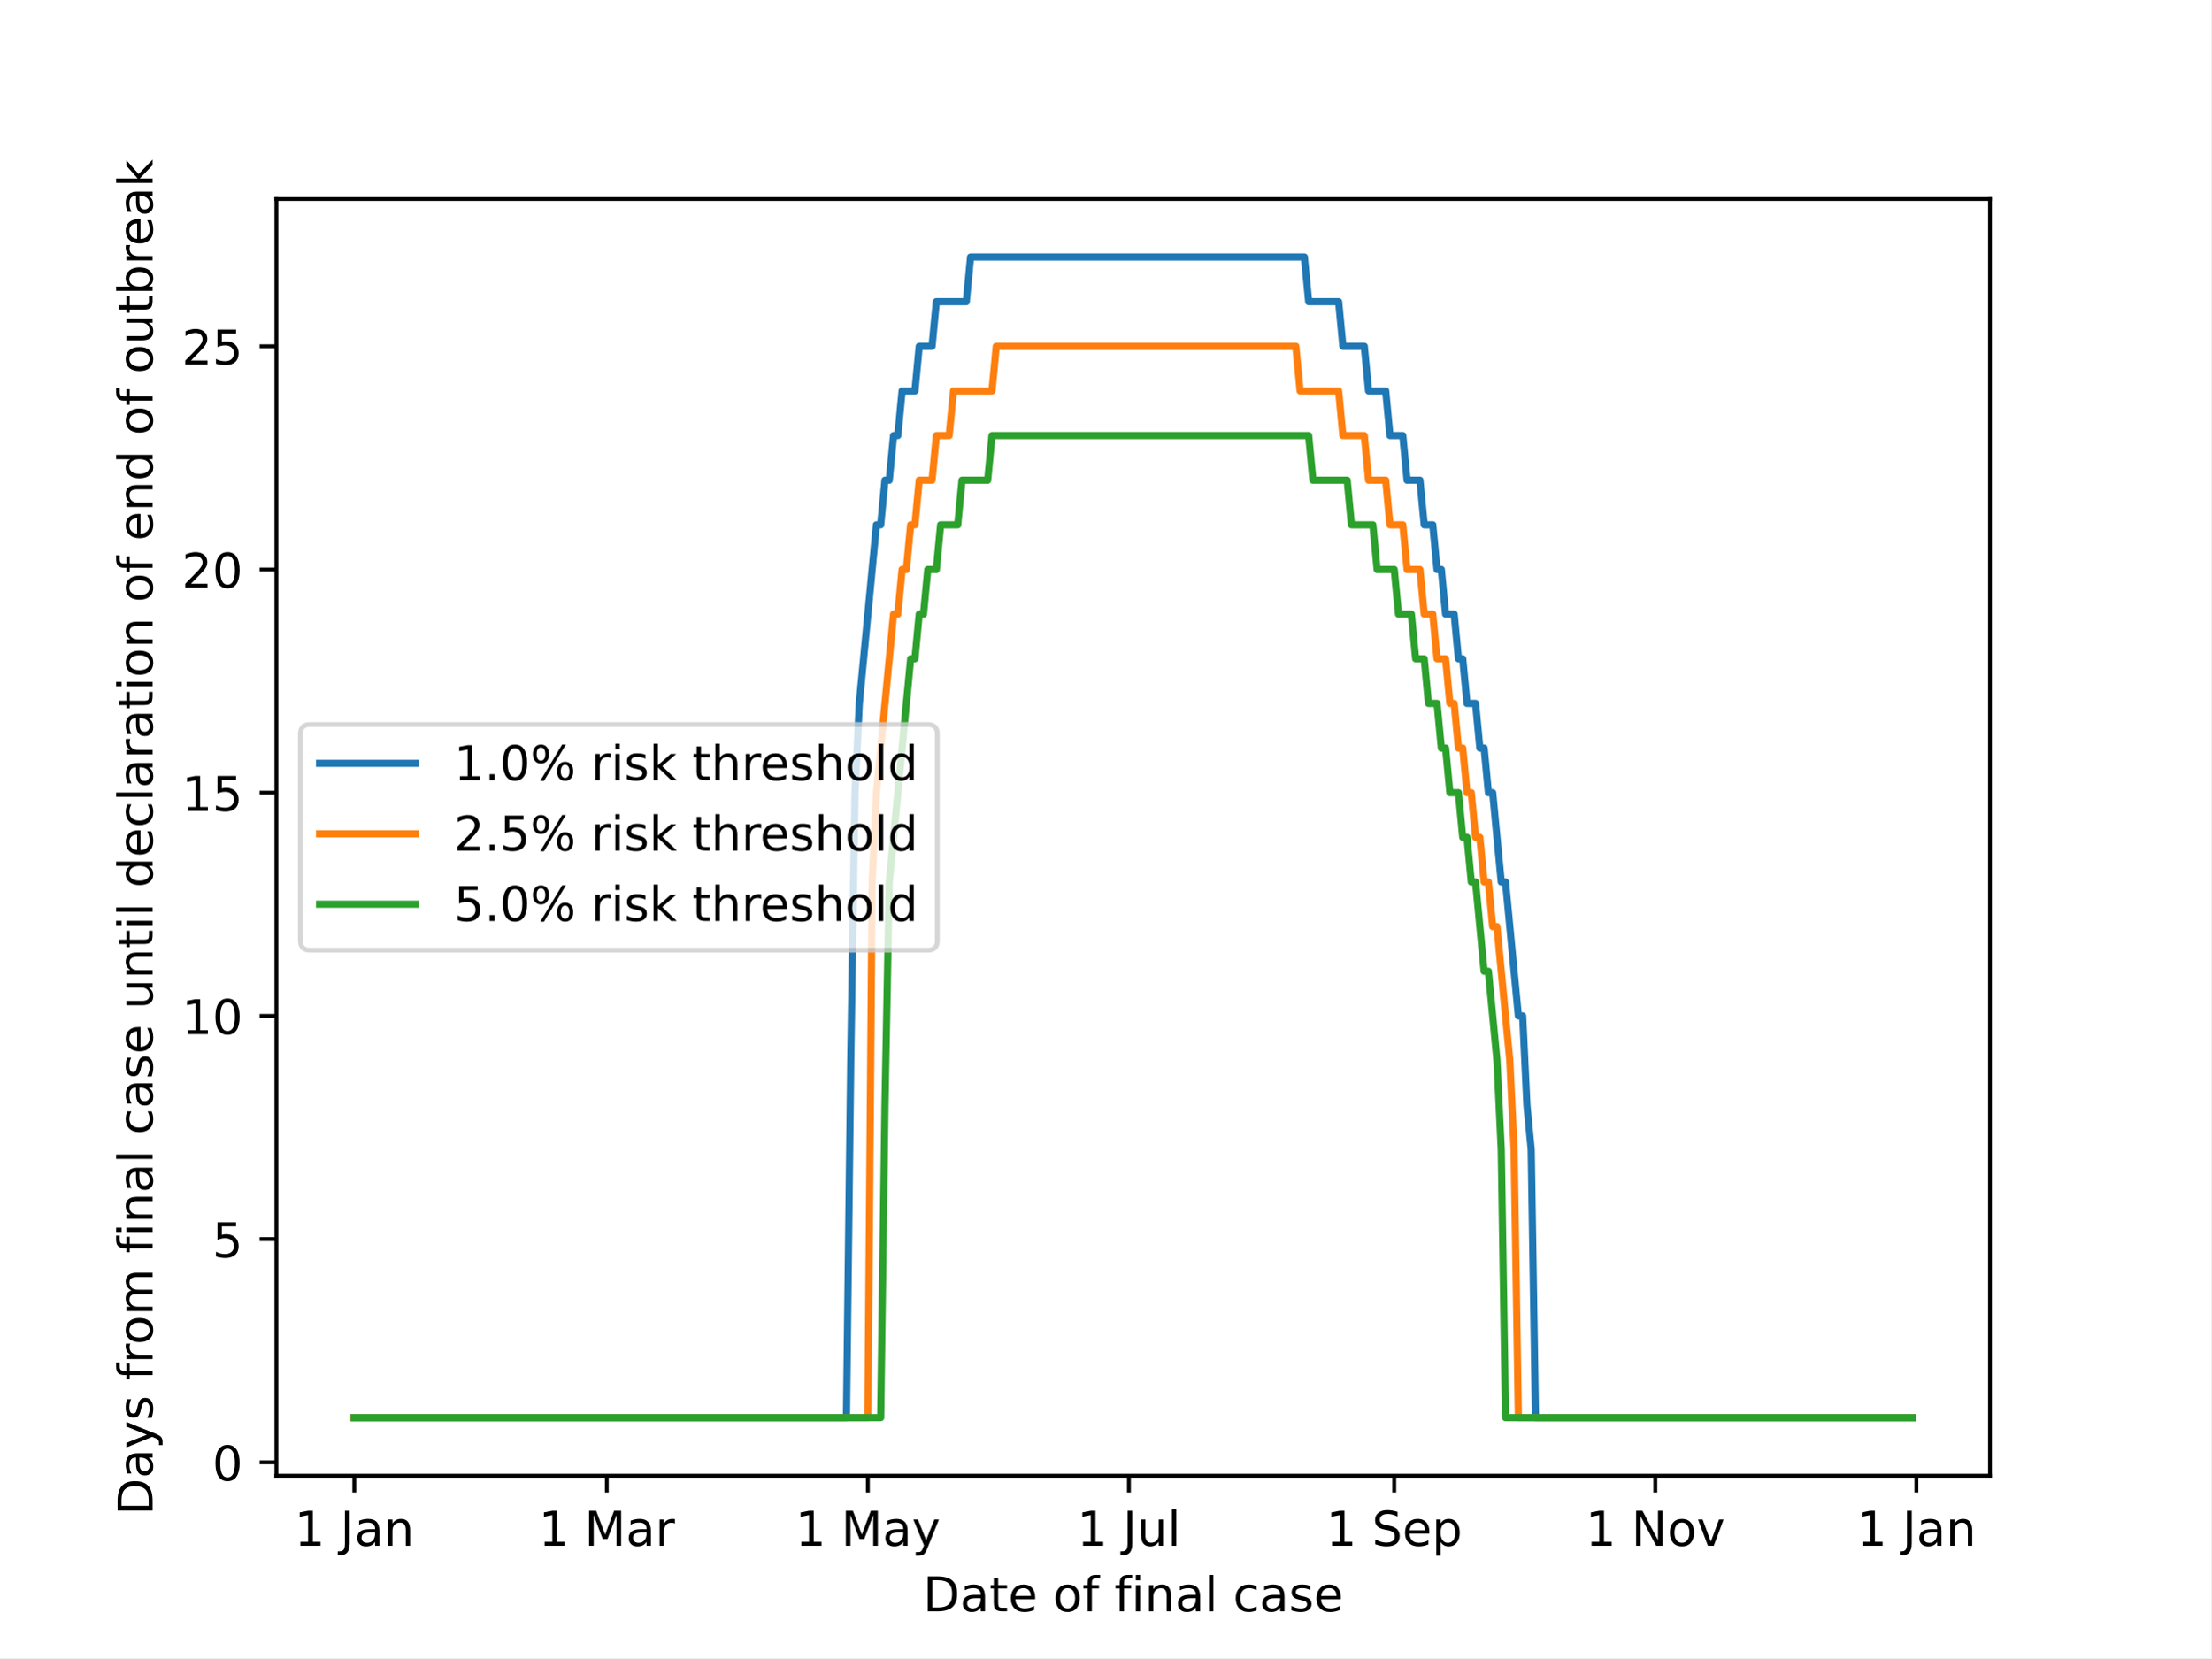
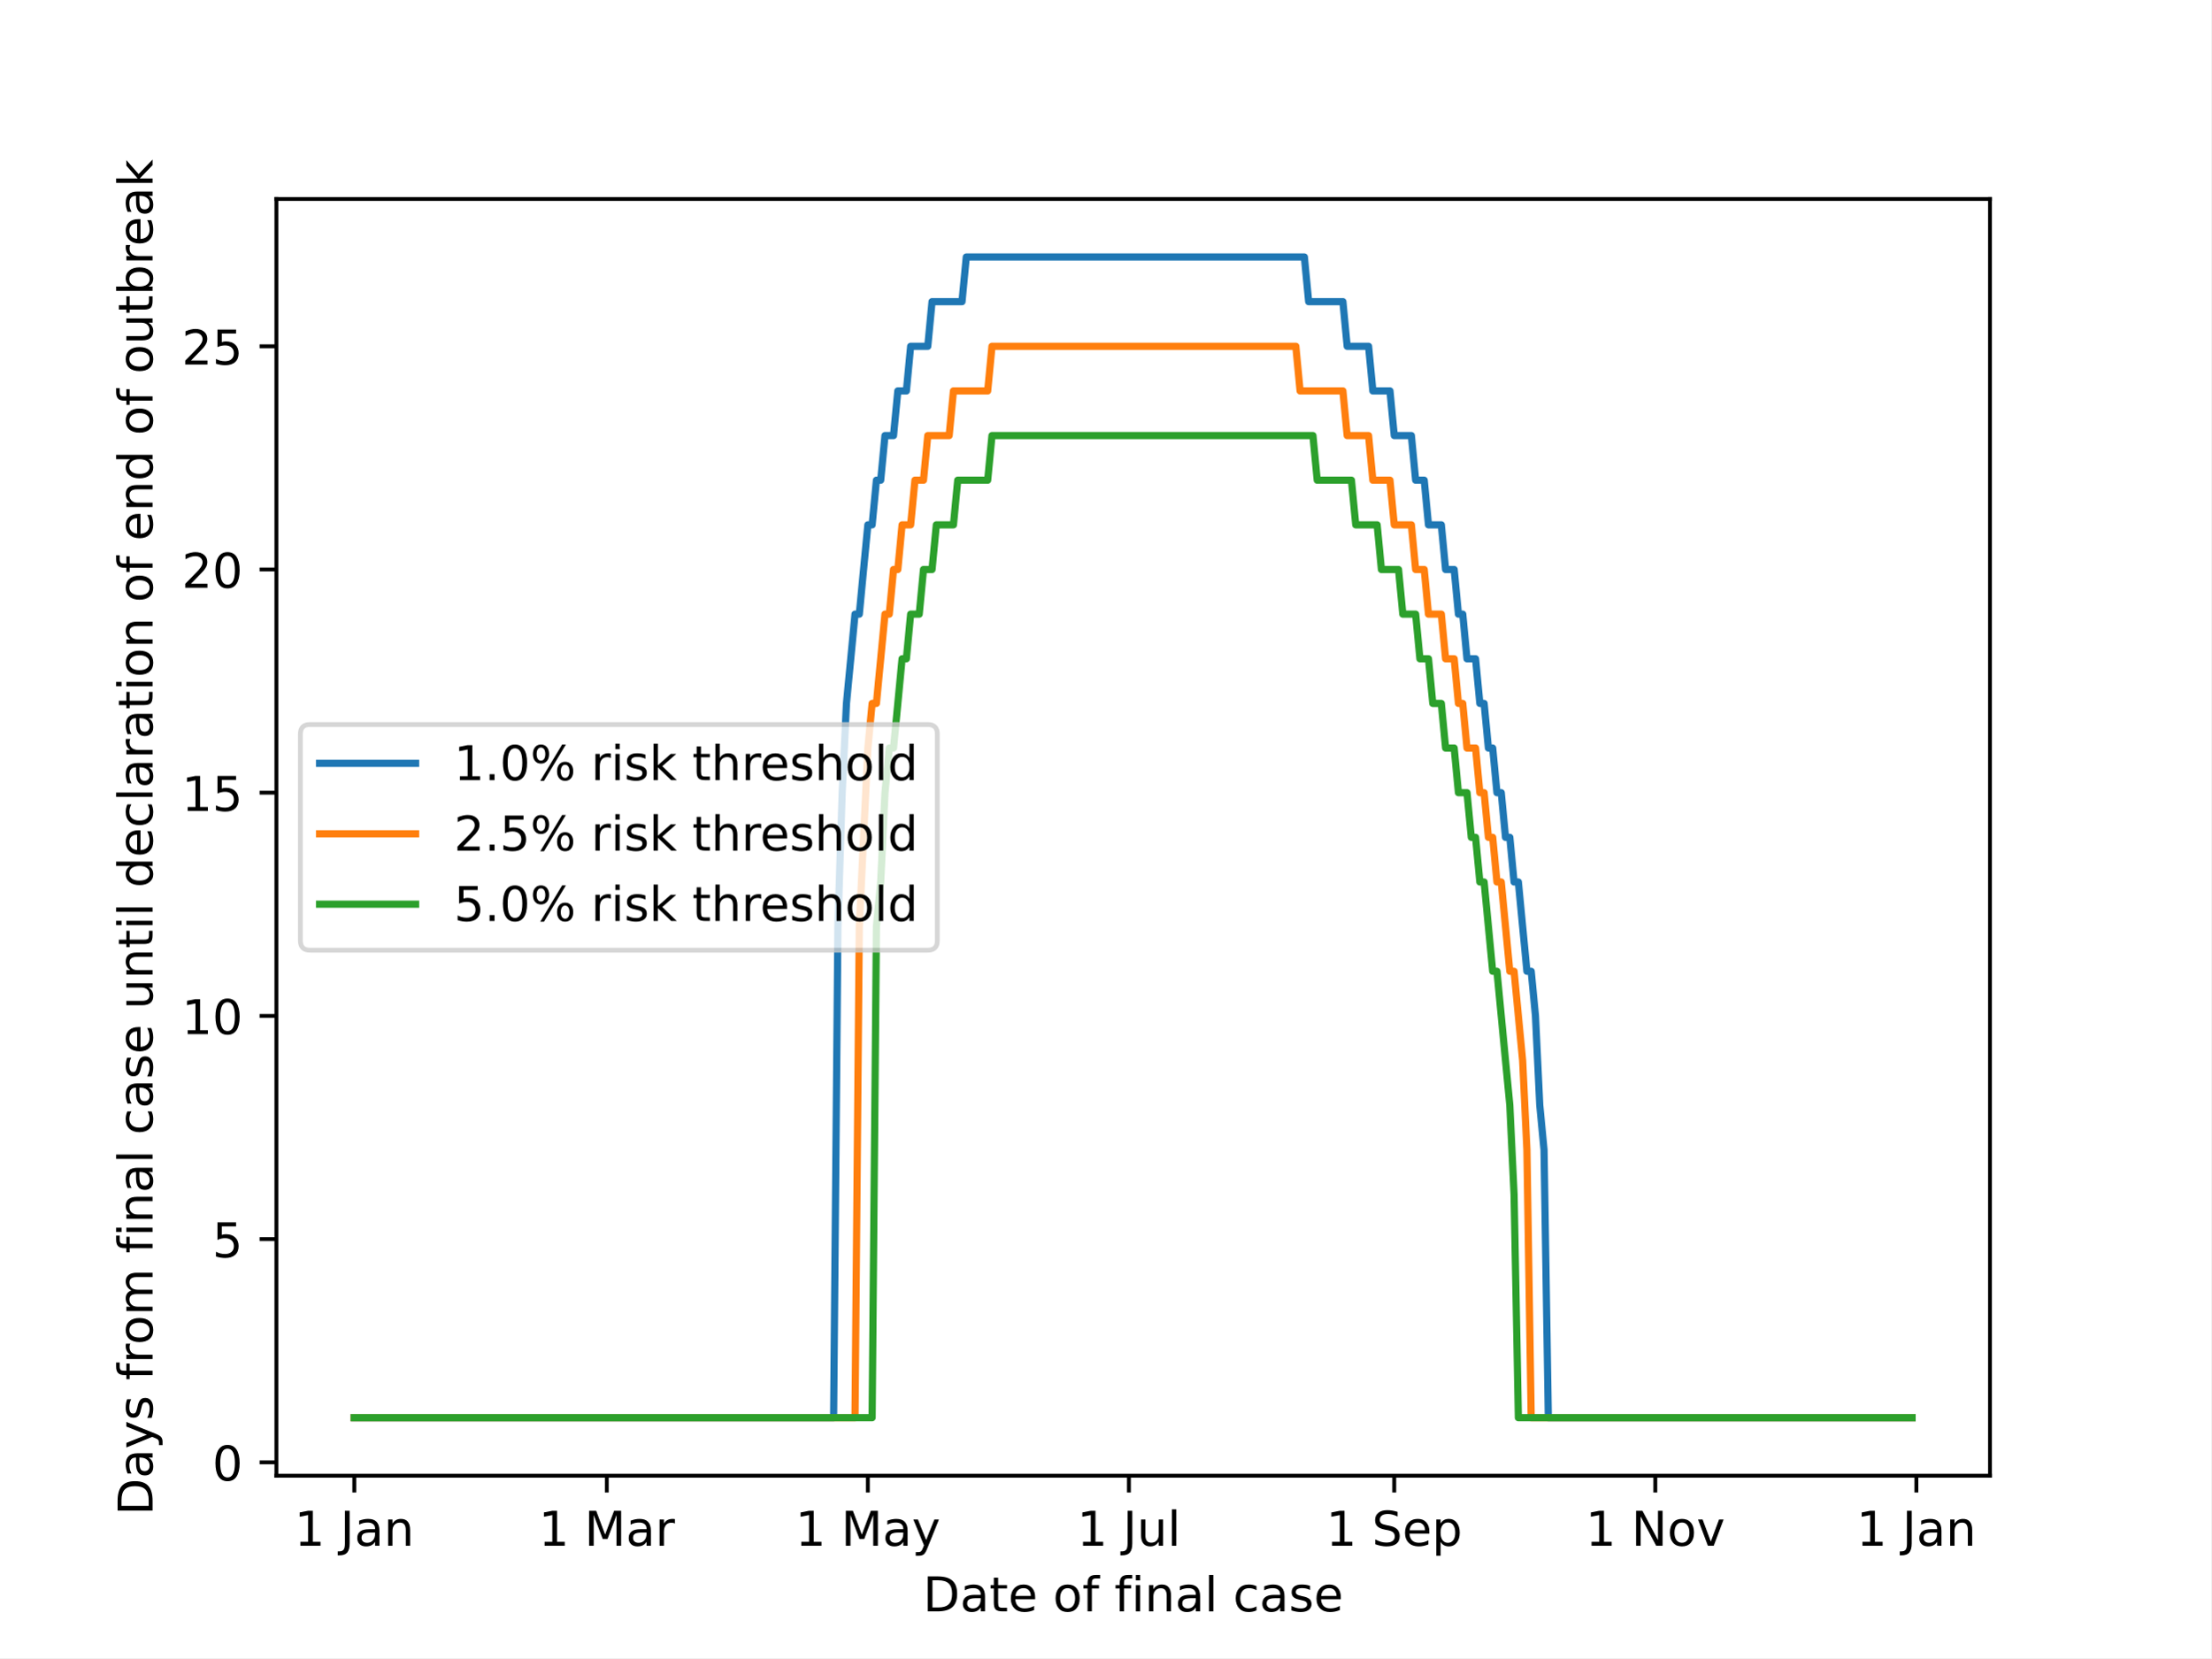
<svg xmlns="http://www.w3.org/2000/svg" xmlns:xlink="http://www.w3.org/1999/xlink" width="460.8pt" height="345.6pt" viewBox="0 0 460.8 345.6" version="1.1">
  <defs>
    <style type="text/css">*{stroke-linejoin: round; stroke-linecap: butt}</style>
  </defs>
  <g id="figure_1">
    <g id="patch_1">
      <path d="M 0 345.6  L 460.8 345.6  L 460.8 0  L 0 0  z " style="fill: #ffffff" />
    </g>
    <g id="axes_1">
      <g id="patch_2">
        <path d="M 57.6 307.584  L 414.72 307.584  L 414.72 41.472  L 57.6 41.472  z " style="fill: #ffffff" />
      </g>
      <g id="matplotlib.axis_1">
        <g id="xtick_1">
          <g id="line2d_1">
            <defs>
-               <path id="md50e89f623" d="M 0 0  L 0 3.5  " style="stroke: #000000; stroke-width: 0.8" />
+               <path id="mbd755ed0e3" d="M 0 0  L 0 3.5  " style="stroke: #000000; stroke-width: 0.8" />
            </defs>
            <g>
-               <use xlink:href="#md50e89f623" x="73.833" y="307.584" style="stroke: #000000; stroke-width: 0.8" />
+               <use xlink:href="#mbd755ed0e3" x="73.833" y="307.584" style="stroke: #000000; stroke-width: 0.8" />
            </g>
          </g>
          <g id="text_1">
            <g transform="translate(61.3546 322.1824) scale(0.1 -0.1)">
              <defs>
                <path id="DejaVuSans-31" d="M 794 531  L 1825 531  L 1825 4091  L 703 3866  L 703 4441  L 1819 4666  L 2450 4666  L 2450 531  L 3481 531  L 3481 0  L 794 0  L 794 531  z " transform="scale(0.015625)" />
                <path id="DejaVuSans-20" transform="scale(0.015625)" />
                <path id="DejaVuSans-4a" d="M 628 4666  L 1259 4666  L 1259 325  Q 1259 -519 939 -900  Q 619 -1281 -91 -1281  L -331 -1281  L -331 -750  L -134 -750  Q 284 -750 456 -515  Q 628 -281 628 325  L 628 4666  z " transform="scale(0.015625)" />
                <path id="DejaVuSans-61" d="M 2194 1759  Q 1497 1759 1228 1600  Q 959 1441 959 1056  Q 959 750 1161 570  Q 1363 391 1709 391  Q 2188 391 2477 730  Q 2766 1069 2766 1631  L 2766 1759  L 2194 1759  z M 3341 1997  L 3341 0  L 2766 0  L 2766 531  Q 2569 213 2275 61  Q 1981 -91 1556 -91  Q 1019 -91 701 211  Q 384 513 384 1019  Q 384 1609 779 1909  Q 1175 2209 1959 2209  L 2766 2209  L 2766 2266  Q 2766 2663 2505 2880  Q 2244 3097 1772 3097  Q 1472 3097 1187 3025  Q 903 2953 641 2809  L 641 3341  Q 956 3463 1253 3523  Q 1550 3584 1831 3584  Q 2591 3584 2966 3190  Q 3341 2797 3341 1997  z " transform="scale(0.015625)" />
                <path id="DejaVuSans-6e" d="M 3513 2113  L 3513 0  L 2938 0  L 2938 2094  Q 2938 2591 2744 2837  Q 2550 3084 2163 3084  Q 1697 3084 1428 2787  Q 1159 2491 1159 1978  L 1159 0  L 581 0  L 581 3500  L 1159 3500  L 1159 2956  Q 1366 3272 1645 3428  Q 1925 3584 2291 3584  Q 2894 3584 3203 3211  Q 3513 2838 3513 2113  z " transform="scale(0.015625)" />
              </defs>
              <use xlink:href="#DejaVuSans-31" />
              <use xlink:href="#DejaVuSans-20" transform="translate(63.62305 0)" />
              <use xlink:href="#DejaVuSans-4a" transform="translate(95.41016 0)" />
              <use xlink:href="#DejaVuSans-61" transform="translate(124.9023 0)" />
              <use xlink:href="#DejaVuSans-6e" transform="translate(186.1816 0)" />
            </g>
          </g>
        </g>
        <g id="xtick_2">
          <g id="line2d_2">
            <g>
-               <use xlink:href="#md50e89f623" x="126.455" y="307.584" style="stroke: #000000; stroke-width: 0.8" />
+               <use xlink:href="#mbd755ed0e3" x="126.455" y="307.584" style="stroke: #000000; stroke-width: 0.8" />
            </g>
          </g>
          <g id="text_2">
            <g transform="translate(112.2514 322.1824) scale(0.1 -0.1)">
              <defs>
                <path id="DejaVuSans-4d" d="M 628 4666  L 1569 4666  L 2759 1491  L 3956 4666  L 4897 4666  L 4897 0  L 4281 0  L 4281 4097  L 3078 897  L 2444 897  L 1241 4097  L 1241 0  L 628 0  L 628 4666  z " transform="scale(0.015625)" />
                <path id="DejaVuSans-72" d="M 2631 2963  Q 2534 3019 2420 3045  Q 2306 3072 2169 3072  Q 1681 3072 1420 2755  Q 1159 2438 1159 1844  L 1159 0  L 581 0  L 581 3500  L 1159 3500  L 1159 2956  Q 1341 3275 1631 3429  Q 1922 3584 2338 3584  Q 2397 3584 2469 3576  Q 2541 3569 2628 3553  L 2631 2963  z " transform="scale(0.015625)" />
              </defs>
              <use xlink:href="#DejaVuSans-31" />
              <use xlink:href="#DejaVuSans-20" transform="translate(63.62305 0)" />
              <use xlink:href="#DejaVuSans-4d" transform="translate(95.41016 0)" />
              <use xlink:href="#DejaVuSans-61" transform="translate(181.6895 0)" />
              <use xlink:href="#DejaVuSans-72" transform="translate(242.9688 0)" />
            </g>
          </g>
        </g>
        <g id="xtick_3">
          <g id="line2d_3">
            <g>
-               <use xlink:href="#md50e89f623" x="180.862" y="307.584" style="stroke: #000000; stroke-width: 0.8" />
+               <use xlink:href="#mbd755ed0e3" x="180.862" y="307.584" style="stroke: #000000; stroke-width: 0.8" />
            </g>
          </g>
          <g id="text_3">
            <g transform="translate(165.7539 322.1824) scale(0.1 -0.1)">
              <defs>
                <path id="DejaVuSans-79" d="M 2059 -325  Q 1816 -950 1584 -1140  Q 1353 -1331 966 -1331  L 506 -1331  L 506 -850  L 844 -850  Q 1081 -850 1212 -737  Q 1344 -625 1503 -206  L 1606 56  L 191 3500  L 800 3500  L 1894 763  L 2988 3500  L 3597 3500  L 2059 -325  z " transform="scale(0.015625)" />
              </defs>
              <use xlink:href="#DejaVuSans-31" />
              <use xlink:href="#DejaVuSans-20" transform="translate(63.62305 0)" />
              <use xlink:href="#DejaVuSans-4d" transform="translate(95.41016 0)" />
              <use xlink:href="#DejaVuSans-61" transform="translate(181.6895 0)" />
              <use xlink:href="#DejaVuSans-79" transform="translate(242.9688 0)" />
            </g>
          </g>
        </g>
        <g id="xtick_4">
          <g id="line2d_4">
            <g>
-               <use xlink:href="#md50e89f623" x="235.268" y="307.584" style="stroke: #000000; stroke-width: 0.8" />
+               <use xlink:href="#mbd755ed0e3" x="235.268" y="307.584" style="stroke: #000000; stroke-width: 0.8" />
            </g>
          </g>
          <g id="text_4">
            <g transform="translate(224.465 322.1824) scale(0.1 -0.1)">
              <defs>
                <path id="DejaVuSans-75" d="M 544 1381  L 544 3500  L 1119 3500  L 1119 1403  Q 1119 906 1312 657  Q 1506 409 1894 409  Q 2359 409 2629 706  Q 2900 1003 2900 1516  L 2900 3500  L 3475 3500  L 3475 0  L 2900 0  L 2900 538  Q 2691 219 2414 64  Q 2138 -91 1772 -91  Q 1169 -91 856 284  Q 544 659 544 1381  z M 1991 3584  L 1991 3584  z " transform="scale(0.015625)" />
                <path id="DejaVuSans-6c" d="M 603 4863  L 1178 4863  L 1178 0  L 603 0  L 603 4863  z " transform="scale(0.015625)" />
              </defs>
              <use xlink:href="#DejaVuSans-31" />
              <use xlink:href="#DejaVuSans-20" transform="translate(63.62305 0)" />
              <use xlink:href="#DejaVuSans-4a" transform="translate(95.41016 0)" />
              <use xlink:href="#DejaVuSans-75" transform="translate(124.9023 0)" />
              <use xlink:href="#DejaVuSans-6c" transform="translate(188.2812 0)" />
            </g>
          </g>
        </g>
        <g id="xtick_5">
          <g id="line2d_5">
            <g>
-               <use xlink:href="#md50e89f623" x="290.566" y="307.584" style="stroke: #000000; stroke-width: 0.8" />
+               <use xlink:href="#mbd755ed0e3" x="290.566" y="307.584" style="stroke: #000000; stroke-width: 0.8" />
            </g>
          </g>
          <g id="text_5">
            <g transform="translate(276.3711 322.1824) scale(0.1 -0.1)">
              <defs>
                <path id="DejaVuSans-53" d="M 3425 4513  L 3425 3897  Q 3066 4069 2747 4153  Q 2428 4238 2131 4238  Q 1616 4238 1336 4038  Q 1056 3838 1056 3469  Q 1056 3159 1242 3001  Q 1428 2844 1947 2747  L 2328 2669  Q 3034 2534 3370 2195  Q 3706 1856 3706 1288  Q 3706 609 3251 259  Q 2797 -91 1919 -91  Q 1588 -91 1214 -16  Q 841 59 441 206  L 441 856  Q 825 641 1194 531  Q 1563 422 1919 422  Q 2459 422 2753 634  Q 3047 847 3047 1241  Q 3047 1584 2836 1778  Q 2625 1972 2144 2069  L 1759 2144  Q 1053 2284 737 2584  Q 422 2884 422 3419  Q 422 4038 858 4394  Q 1294 4750 2059 4750  Q 2388 4750 2728 4690  Q 3069 4631 3425 4513  z " transform="scale(0.015625)" />
                <path id="DejaVuSans-65" d="M 3597 1894  L 3597 1613  L 953 1613  Q 991 1019 1311 708  Q 1631 397 2203 397  Q 2534 397 2845 478  Q 3156 559 3463 722  L 3463 178  Q 3153 47 2828 -22  Q 2503 -91 2169 -91  Q 1331 -91 842 396  Q 353 884 353 1716  Q 353 2575 817 3079  Q 1281 3584 2069 3584  Q 2775 3584 3186 3129  Q 3597 2675 3597 1894  z M 3022 2063  Q 3016 2534 2758 2815  Q 2500 3097 2075 3097  Q 1594 3097 1305 2825  Q 1016 2553 972 2059  L 3022 2063  z " transform="scale(0.015625)" />
                <path id="DejaVuSans-70" d="M 1159 525  L 1159 -1331  L 581 -1331  L 581 3500  L 1159 3500  L 1159 2969  Q 1341 3281 1617 3432  Q 1894 3584 2278 3584  Q 2916 3584 3314 3078  Q 3713 2572 3713 1747  Q 3713 922 3314 415  Q 2916 -91 2278 -91  Q 1894 -91 1617 61  Q 1341 213 1159 525  z M 3116 1747  Q 3116 2381 2855 2742  Q 2594 3103 2138 3103  Q 1681 3103 1420 2742  Q 1159 2381 1159 1747  Q 1159 1113 1420 752  Q 1681 391 2138 391  Q 2594 391 2855 752  Q 3116 1113 3116 1747  z " transform="scale(0.015625)" />
              </defs>
              <use xlink:href="#DejaVuSans-31" />
              <use xlink:href="#DejaVuSans-20" transform="translate(63.62305 0)" />
              <use xlink:href="#DejaVuSans-53" transform="translate(95.41016 0)" />
              <use xlink:href="#DejaVuSans-65" transform="translate(158.8867 0)" />
              <use xlink:href="#DejaVuSans-70" transform="translate(220.4102 0)" />
            </g>
          </g>
        </g>
        <g id="xtick_6">
          <g id="line2d_6">
            <g>
-               <use xlink:href="#md50e89f623" x="344.973" y="307.584" style="stroke: #000000; stroke-width: 0.8" />
+               <use xlink:href="#mbd755ed0e3" x="344.973" y="307.584" style="stroke: #000000; stroke-width: 0.8" />
            </g>
          </g>
          <g id="text_6">
            <g transform="translate(330.4431 322.1824) scale(0.1 -0.1)">
              <defs>
                <path id="DejaVuSans-4e" d="M 628 4666  L 1478 4666  L 3547 763  L 3547 4666  L 4159 4666  L 4159 0  L 3309 0  L 1241 3903  L 1241 0  L 628 0  L 628 4666  z " transform="scale(0.015625)" />
                <path id="DejaVuSans-6f" d="M 1959 3097  Q 1497 3097 1228 2736  Q 959 2375 959 1747  Q 959 1119 1226 758  Q 1494 397 1959 397  Q 2419 397 2687 759  Q 2956 1122 2956 1747  Q 2956 2369 2687 2733  Q 2419 3097 1959 3097  z M 1959 3584  Q 2709 3584 3137 3096  Q 3566 2609 3566 1747  Q 3566 888 3137 398  Q 2709 -91 1959 -91  Q 1206 -91 779 398  Q 353 888 353 1747  Q 353 2609 779 3096  Q 1206 3584 1959 3584  z " transform="scale(0.015625)" />
                <path id="DejaVuSans-76" d="M 191 3500  L 800 3500  L 1894 563  L 2988 3500  L 3597 3500  L 2284 0  L 1503 0  L 191 3500  z " transform="scale(0.015625)" />
              </defs>
              <use xlink:href="#DejaVuSans-31" />
              <use xlink:href="#DejaVuSans-20" transform="translate(63.62305 0)" />
              <use xlink:href="#DejaVuSans-4e" transform="translate(95.41016 0)" />
              <use xlink:href="#DejaVuSans-6f" transform="translate(170.2148 0)" />
              <use xlink:href="#DejaVuSans-76" transform="translate(231.3965 0)" />
            </g>
          </g>
        </g>
        <g id="xtick_7">
          <g id="line2d_7">
            <g>
-               <use xlink:href="#md50e89f623" x="399.379" y="307.584" style="stroke: #000000; stroke-width: 0.8" />
+               <use xlink:href="#mbd755ed0e3" x="399.379" y="307.584" style="stroke: #000000; stroke-width: 0.8" />
            </g>
          </g>
          <g id="text_7">
            <g transform="translate(386.9011 322.1824) scale(0.1 -0.1)">
              <use xlink:href="#DejaVuSans-31" />
              <use xlink:href="#DejaVuSans-20" transform="translate(63.62305 0)" />
              <use xlink:href="#DejaVuSans-4a" transform="translate(95.41016 0)" />
              <use xlink:href="#DejaVuSans-61" transform="translate(124.9023 0)" />
              <use xlink:href="#DejaVuSans-6e" transform="translate(186.1816 0)" />
            </g>
          </g>
        </g>
        <g id="text_8">
          <g transform="translate(192.3569 335.8606) scale(0.1 -0.1)">
            <defs>
              <path id="DejaVuSans-44" d="M 1259 4147  L 1259 519  L 2022 519  Q 2988 519 3436 956  Q 3884 1394 3884 2338  Q 3884 3275 3436 3711  Q 2988 4147 2022 4147  L 1259 4147  z M 628 4666  L 1925 4666  Q 3281 4666 3915 4102  Q 4550 3538 4550 2338  Q 4550 1131 3912 565  Q 3275 0 1925 0  L 628 0  L 628 4666  z " transform="scale(0.015625)" />
              <path id="DejaVuSans-74" d="M 1172 4494  L 1172 3500  L 2356 3500  L 2356 3053  L 1172 3053  L 1172 1153  Q 1172 725 1289 603  Q 1406 481 1766 481  L 2356 481  L 2356 0  L 1766 0  Q 1100 0 847 248  Q 594 497 594 1153  L 594 3053  L 172 3053  L 172 3500  L 594 3500  L 594 4494  L 1172 4494  z " transform="scale(0.015625)" />
              <path id="DejaVuSans-66" d="M 2375 4863  L 2375 4384  L 1825 4384  Q 1516 4384 1395 4259  Q 1275 4134 1275 3809  L 1275 3500  L 2222 3500  L 2222 3053  L 1275 3053  L 1275 0  L 697 0  L 697 3053  L 147 3053  L 147 3500  L 697 3500  L 697 3744  Q 697 4328 969 4595  Q 1241 4863 1831 4863  L 2375 4863  z " transform="scale(0.015625)" />
              <path id="DejaVuSans-69" d="M 603 3500  L 1178 3500  L 1178 0  L 603 0  L 603 3500  z M 603 4863  L 1178 4863  L 1178 4134  L 603 4134  L 603 4863  z " transform="scale(0.015625)" />
              <path id="DejaVuSans-63" d="M 3122 3366  L 3122 2828  Q 2878 2963 2633 3030  Q 2388 3097 2138 3097  Q 1578 3097 1268 2742  Q 959 2388 959 1747  Q 959 1106 1268 751  Q 1578 397 2138 397  Q 2388 397 2633 464  Q 2878 531 3122 666  L 3122 134  Q 2881 22 2623 -34  Q 2366 -91 2075 -91  Q 1284 -91 818 406  Q 353 903 353 1747  Q 353 2603 823 3093  Q 1294 3584 2113 3584  Q 2378 3584 2631 3529  Q 2884 3475 3122 3366  z " transform="scale(0.015625)" />
              <path id="DejaVuSans-73" d="M 2834 3397  L 2834 2853  Q 2591 2978 2328 3040  Q 2066 3103 1784 3103  Q 1356 3103 1142 2972  Q 928 2841 928 2578  Q 928 2378 1081 2264  Q 1234 2150 1697 2047  L 1894 2003  Q 2506 1872 2764 1633  Q 3022 1394 3022 966  Q 3022 478 2636 193  Q 2250 -91 1575 -91  Q 1294 -91 989 -36  Q 684 19 347 128  L 347 722  Q 666 556 975 473  Q 1284 391 1588 391  Q 1994 391 2212 530  Q 2431 669 2431 922  Q 2431 1156 2273 1281  Q 2116 1406 1581 1522  L 1381 1569  Q 847 1681 609 1914  Q 372 2147 372 2553  Q 372 3047 722 3315  Q 1072 3584 1716 3584  Q 2034 3584 2315 3537  Q 2597 3491 2834 3397  z " transform="scale(0.015625)" />
            </defs>
            <use xlink:href="#DejaVuSans-44" />
            <use xlink:href="#DejaVuSans-61" transform="translate(77.00195 0)" />
            <use xlink:href="#DejaVuSans-74" transform="translate(138.2812 0)" />
            <use xlink:href="#DejaVuSans-65" transform="translate(177.4902 0)" />
            <use xlink:href="#DejaVuSans-20" transform="translate(239.0137 0)" />
            <use xlink:href="#DejaVuSans-6f" transform="translate(270.8008 0)" />
            <use xlink:href="#DejaVuSans-66" transform="translate(331.9824 0)" />
            <use xlink:href="#DejaVuSans-20" transform="translate(367.1875 0)" />
            <use xlink:href="#DejaVuSans-66" transform="translate(398.9746 0)" />
            <use xlink:href="#DejaVuSans-69" transform="translate(434.1797 0)" />
            <use xlink:href="#DejaVuSans-6e" transform="translate(461.9629 0)" />
            <use xlink:href="#DejaVuSans-61" transform="translate(525.3418 0)" />
            <use xlink:href="#DejaVuSans-6c" transform="translate(586.6211 0)" />
            <use xlink:href="#DejaVuSans-20" transform="translate(614.4043 0)" />
            <use xlink:href="#DejaVuSans-63" transform="translate(646.1914 0)" />
            <use xlink:href="#DejaVuSans-61" transform="translate(701.1719 0)" />
            <use xlink:href="#DejaVuSans-73" transform="translate(762.4512 0)" />
            <use xlink:href="#DejaVuSans-65" transform="translate(814.5508 0)" />
          </g>
        </g>
      </g>
      <g id="matplotlib.axis_2">
        <g id="ytick_1">
          <g id="line2d_8">
            <defs>
-               <path id="mc702b62f54" d="M 0 0  L -3.5 0  " style="stroke: #000000; stroke-width: 0.8" />
+               <path id="m5bf63d3961" d="M 0 0  L -3.5 0  " style="stroke: #000000; stroke-width: 0.8" />
            </defs>
            <g>
-               <use xlink:href="#mc702b62f54" x="57.6" y="304.793" style="stroke: #000000; stroke-width: 0.8" />
+               <use xlink:href="#m5bf63d3961" x="57.6" y="304.793" style="stroke: #000000; stroke-width: 0.8" />
            </g>
          </g>
          <g id="text_9">
            <g transform="translate(44.2375 308.5918) scale(0.1 -0.1)">
              <defs>
                <path id="DejaVuSans-30" d="M 2034 4250  Q 1547 4250 1301 3770  Q 1056 3291 1056 2328  Q 1056 1369 1301 889  Q 1547 409 2034 409  Q 2525 409 2770 889  Q 3016 1369 3016 2328  Q 3016 3291 2770 3770  Q 2525 4250 2034 4250  z M 2034 4750  Q 2819 4750 3233 4129  Q 3647 3509 3647 2328  Q 3647 1150 3233 529  Q 2819 -91 2034 -91  Q 1250 -91 836 529  Q 422 1150 422 2328  Q 422 3509 836 4129  Q 1250 4750 2034 4750  z " transform="scale(0.015625)" />
              </defs>
              <use xlink:href="#DejaVuSans-30" />
            </g>
          </g>
        </g>
        <g id="ytick_2">
          <g id="line2d_9">
            <g>
-               <use xlink:href="#mc702b62f54" x="57.6" y="258.27" style="stroke: #000000; stroke-width: 0.8" />
+               <use xlink:href="#m5bf63d3961" x="57.6" y="258.27" style="stroke: #000000; stroke-width: 0.8" />
            </g>
          </g>
          <g id="text_10">
            <g transform="translate(44.2375 262.0688) scale(0.1 -0.1)">
              <defs>
                <path id="DejaVuSans-35" d="M 691 4666  L 3169 4666  L 3169 4134  L 1269 4134  L 1269 2991  Q 1406 3038 1543 3061  Q 1681 3084 1819 3084  Q 2600 3084 3056 2656  Q 3513 2228 3513 1497  Q 3513 744 3044 326  Q 2575 -91 1722 -91  Q 1428 -91 1123 -41  Q 819 9 494 109  L 494 744  Q 775 591 1075 516  Q 1375 441 1709 441  Q 2250 441 2565 725  Q 2881 1009 2881 1497  Q 2881 1984 2565 2268  Q 2250 2553 1709 2553  Q 1456 2553 1204 2497  Q 953 2441 691 2322  L 691 4666  z " transform="scale(0.015625)" />
              </defs>
              <use xlink:href="#DejaVuSans-35" />
            </g>
          </g>
        </g>
        <g id="ytick_3">
          <g id="line2d_10">
            <g>
-               <use xlink:href="#mc702b62f54" x="57.6" y="211.746" style="stroke: #000000; stroke-width: 0.8" />
+               <use xlink:href="#m5bf63d3961" x="57.6" y="211.746" style="stroke: #000000; stroke-width: 0.8" />
            </g>
          </g>
          <g id="text_11">
            <g transform="translate(37.875 215.5457) scale(0.1 -0.1)">
              <use xlink:href="#DejaVuSans-31" />
              <use xlink:href="#DejaVuSans-30" transform="translate(63.62305 0)" />
            </g>
          </g>
        </g>
        <g id="ytick_4">
          <g id="line2d_11">
            <g>
-               <use xlink:href="#mc702b62f54" x="57.6" y="165.223" style="stroke: #000000; stroke-width: 0.8" />
+               <use xlink:href="#m5bf63d3961" x="57.6" y="165.223" style="stroke: #000000; stroke-width: 0.8" />
            </g>
          </g>
          <g id="text_12">
            <g transform="translate(37.875 169.0226) scale(0.1 -0.1)">
              <use xlink:href="#DejaVuSans-31" />
              <use xlink:href="#DejaVuSans-35" transform="translate(63.62305 0)" />
            </g>
          </g>
        </g>
        <g id="ytick_5">
          <g id="line2d_12">
            <g>
-               <use xlink:href="#mc702b62f54" x="57.6" y="118.7" style="stroke: #000000; stroke-width: 0.8" />
+               <use xlink:href="#m5bf63d3961" x="57.6" y="118.7" style="stroke: #000000; stroke-width: 0.8" />
            </g>
          </g>
          <g id="text_13">
            <g transform="translate(37.875 122.4995) scale(0.1 -0.1)">
              <defs>
                <path id="DejaVuSans-32" d="M 1228 531  L 3431 531  L 3431 0  L 469 0  L 469 531  Q 828 903 1448 1529  Q 2069 2156 2228 2338  Q 2531 2678 2651 2914  Q 2772 3150 2772 3378  Q 2772 3750 2511 3984  Q 2250 4219 1831 4219  Q 1534 4219 1204 4116  Q 875 4013 500 3803  L 500 4441  Q 881 4594 1212 4672  Q 1544 4750 1819 4750  Q 2544 4750 2975 4387  Q 3406 4025 3406 3419  Q 3406 3131 3298 2873  Q 3191 2616 2906 2266  Q 2828 2175 2409 1742  Q 1991 1309 1228 531  z " transform="scale(0.015625)" />
              </defs>
              <use xlink:href="#DejaVuSans-32" />
              <use xlink:href="#DejaVuSans-30" transform="translate(63.62305 0)" />
            </g>
          </g>
        </g>
        <g id="ytick_6">
          <g id="line2d_13">
            <g>
-               <use xlink:href="#mc702b62f54" x="57.6" y="72.177" style="stroke: #000000; stroke-width: 0.8" />
+               <use xlink:href="#m5bf63d3961" x="57.6" y="72.177" style="stroke: #000000; stroke-width: 0.8" />
            </g>
          </g>
          <g id="text_14">
            <g transform="translate(37.875 75.97645) scale(0.1 -0.1)">
              <use xlink:href="#DejaVuSans-32" />
              <use xlink:href="#DejaVuSans-35" transform="translate(63.62305 0)" />
            </g>
          </g>
        </g>
        <g id="text_15">
          <g transform="translate(31.79531 315.8319) rotate(-90) scale(0.1 -0.1)">
            <defs>
              <path id="DejaVuSans-6d" d="M 3328 2828  Q 3544 3216 3844 3400  Q 4144 3584 4550 3584  Q 5097 3584 5394 3201  Q 5691 2819 5691 2113  L 5691 0  L 5113 0  L 5113 2094  Q 5113 2597 4934 2840  Q 4756 3084 4391 3084  Q 3944 3084 3684 2787  Q 3425 2491 3425 1978  L 3425 0  L 2847 0  L 2847 2094  Q 2847 2600 2669 2842  Q 2491 3084 2119 3084  Q 1678 3084 1418 2786  Q 1159 2488 1159 1978  L 1159 0  L 581 0  L 581 3500  L 1159 3500  L 1159 2956  Q 1356 3278 1631 3431  Q 1906 3584 2284 3584  Q 2666 3584 2933 3390  Q 3200 3197 3328 2828  z " transform="scale(0.015625)" />
              <path id="DejaVuSans-64" d="M 2906 2969  L 2906 4863  L 3481 4863  L 3481 0  L 2906 0  L 2906 525  Q 2725 213 2448 61  Q 2172 -91 1784 -91  Q 1150 -91 751 415  Q 353 922 353 1747  Q 353 2572 751 3078  Q 1150 3584 1784 3584  Q 2172 3584 2448 3432  Q 2725 3281 2906 2969  z M 947 1747  Q 947 1113 1208 752  Q 1469 391 1925 391  Q 2381 391 2643 752  Q 2906 1113 2906 1747  Q 2906 2381 2643 2742  Q 2381 3103 1925 3103  Q 1469 3103 1208 2742  Q 947 2381 947 1747  z " transform="scale(0.015625)" />
              <path id="DejaVuSans-62" d="M 3116 1747  Q 3116 2381 2855 2742  Q 2594 3103 2138 3103  Q 1681 3103 1420 2742  Q 1159 2381 1159 1747  Q 1159 1113 1420 752  Q 1681 391 2138 391  Q 2594 391 2855 752  Q 3116 1113 3116 1747  z M 1159 2969  Q 1341 3281 1617 3432  Q 1894 3584 2278 3584  Q 2916 3584 3314 3078  Q 3713 2572 3713 1747  Q 3713 922 3314 415  Q 2916 -91 2278 -91  Q 1894 -91 1617 61  Q 1341 213 1159 525  L 1159 0  L 581 0  L 581 4863  L 1159 4863  L 1159 2969  z " transform="scale(0.015625)" />
              <path id="DejaVuSans-6b" d="M 581 4863  L 1159 4863  L 1159 1991  L 2875 3500  L 3609 3500  L 1753 1863  L 3688 0  L 2938 0  L 1159 1709  L 1159 0  L 581 0  L 581 4863  z " transform="scale(0.015625)" />
            </defs>
            <use xlink:href="#DejaVuSans-44" />
            <use xlink:href="#DejaVuSans-61" transform="translate(77.00195 0)" />
            <use xlink:href="#DejaVuSans-79" transform="translate(138.2812 0)" />
            <use xlink:href="#DejaVuSans-73" transform="translate(197.4609 0)" />
            <use xlink:href="#DejaVuSans-20" transform="translate(249.5605 0)" />
            <use xlink:href="#DejaVuSans-66" transform="translate(281.3477 0)" />
            <use xlink:href="#DejaVuSans-72" transform="translate(316.5527 0)" />
            <use xlink:href="#DejaVuSans-6f" transform="translate(355.416 0)" />
            <use xlink:href="#DejaVuSans-6d" transform="translate(416.5977 0)" />
            <use xlink:href="#DejaVuSans-20" transform="translate(514.0098 0)" />
            <use xlink:href="#DejaVuSans-66" transform="translate(545.7969 0)" />
            <use xlink:href="#DejaVuSans-69" transform="translate(581.002 0)" />
            <use xlink:href="#DejaVuSans-6e" transform="translate(608.7852 0)" />
            <use xlink:href="#DejaVuSans-61" transform="translate(672.1641 0)" />
            <use xlink:href="#DejaVuSans-6c" transform="translate(733.4434 0)" />
            <use xlink:href="#DejaVuSans-20" transform="translate(761.2266 0)" />
            <use xlink:href="#DejaVuSans-63" transform="translate(793.0137 0)" />
            <use xlink:href="#DejaVuSans-61" transform="translate(847.9941 0)" />
            <use xlink:href="#DejaVuSans-73" transform="translate(909.2734 0)" />
            <use xlink:href="#DejaVuSans-65" transform="translate(961.373 0)" />
            <use xlink:href="#DejaVuSans-20" transform="translate(1022.896 0)" />
            <use xlink:href="#DejaVuSans-75" transform="translate(1054.684 0)" />
            <use xlink:href="#DejaVuSans-6e" transform="translate(1118.062 0)" />
            <use xlink:href="#DejaVuSans-74" transform="translate(1181.441 0)" />
            <use xlink:href="#DejaVuSans-69" transform="translate(1220.65 0)" />
            <use xlink:href="#DejaVuSans-6c" transform="translate(1248.434 0)" />
            <use xlink:href="#DejaVuSans-20" transform="translate(1276.217 0)" />
            <use xlink:href="#DejaVuSans-64" transform="translate(1308.004 0)" />
            <use xlink:href="#DejaVuSans-65" transform="translate(1371.48 0)" />
            <use xlink:href="#DejaVuSans-63" transform="translate(1433.004 0)" />
            <use xlink:href="#DejaVuSans-6c" transform="translate(1487.984 0)" />
            <use xlink:href="#DejaVuSans-61" transform="translate(1515.768 0)" />
            <use xlink:href="#DejaVuSans-72" transform="translate(1577.047 0)" />
            <use xlink:href="#DejaVuSans-61" transform="translate(1618.16 0)" />
            <use xlink:href="#DejaVuSans-74" transform="translate(1679.439 0)" />
            <use xlink:href="#DejaVuSans-69" transform="translate(1718.648 0)" />
            <use xlink:href="#DejaVuSans-6f" transform="translate(1746.432 0)" />
            <use xlink:href="#DejaVuSans-6e" transform="translate(1807.613 0)" />
            <use xlink:href="#DejaVuSans-20" transform="translate(1870.992 0)" />
            <use xlink:href="#DejaVuSans-6f" transform="translate(1902.779 0)" />
            <use xlink:href="#DejaVuSans-66" transform="translate(1963.961 0)" />
            <use xlink:href="#DejaVuSans-20" transform="translate(1999.166 0)" />
            <use xlink:href="#DejaVuSans-65" transform="translate(2030.953 0)" />
            <use xlink:href="#DejaVuSans-6e" transform="translate(2092.477 0)" />
            <use xlink:href="#DejaVuSans-64" transform="translate(2155.855 0)" />
            <use xlink:href="#DejaVuSans-20" transform="translate(2219.332 0)" />
            <use xlink:href="#DejaVuSans-6f" transform="translate(2251.119 0)" />
            <use xlink:href="#DejaVuSans-66" transform="translate(2312.301 0)" />
            <use xlink:href="#DejaVuSans-20" transform="translate(2347.506 0)" />
            <use xlink:href="#DejaVuSans-6f" transform="translate(2379.293 0)" />
            <use xlink:href="#DejaVuSans-75" transform="translate(2440.475 0)" />
            <use xlink:href="#DejaVuSans-74" transform="translate(2503.854 0)" />
            <use xlink:href="#DejaVuSans-62" transform="translate(2543.062 0)" />
            <use xlink:href="#DejaVuSans-72" transform="translate(2606.539 0)" />
            <use xlink:href="#DejaVuSans-65" transform="translate(2645.402 0)" />
            <use xlink:href="#DejaVuSans-61" transform="translate(2706.926 0)" />
            <use xlink:href="#DejaVuSans-6b" transform="translate(2768.205 0)" />
          </g>
        </g>
      </g>
      <g id="line2d_14">
-         <path d="M 73.833 295.488  L 176.402 295.488  L 177.294 221.051  L 178.186 165.223  L 179.078 146.614  L 182.646 109.396  L 183.537 109.396  L 184.429 100.091  L 185.321 100.091  L 186.213 90.786  L 187.105 90.786  L 187.997 81.482  L 190.673 81.482  L 191.565 72.177  L 194.24 72.177  L 195.132 62.873  L 201.376 62.873  L 202.267 53.568  L 271.836 53.568  L 272.728 62.873  L 278.972 62.873  L 279.863 72.177  L 284.323 72.177  L 285.215 81.482  L 288.783 81.482  L 289.674 90.786  L 292.35 90.786  L 293.242 100.091  L 295.918 100.091  L 296.81 109.396  L 298.594 109.396  L 299.485 118.7  L 300.377 118.7  L 301.269 128.005  L 303.053 128.005  L 303.945 137.31  L 304.837 137.31  L 305.729 146.614  L 307.513 146.614  L 308.405 155.919  L 309.296 155.919  L 310.188 165.223  L 311.08 165.223  L 312.864 183.833  L 313.756 183.833  L 316.432 211.746  L 317.324 211.746  L 318.216 230.356  L 319.107 239.66  L 319.999 295.488  L 398.487 295.488  L 398.487 295.488  " clip-path="url(#pcc08236782)" style="fill: none; stroke: #1f77b4; stroke-width: 1.5; stroke-linecap: square" />
+         <path d="M 73.833 295.488  L 173.726 295.488  L 174.618 193.137  L 175.51 165.223  L 176.402 146.614  L 178.186 128.005  L 179.078 128.005  L 180.862 109.396  L 181.754 109.396  L 182.646 100.091  L 183.537 100.091  L 184.429 90.786  L 186.213 90.786  L 187.105 81.482  L 188.889 81.482  L 189.781 72.177  L 193.348 72.177  L 194.24 62.873  L 200.484 62.873  L 201.376 53.568  L 271.836 53.568  L 272.728 62.873  L 279.863 62.873  L 280.755 72.177  L 285.215 72.177  L 286.107 81.482  L 289.674 81.482  L 290.566 90.786  L 294.134 90.786  L 295.026 100.091  L 296.81 100.091  L 297.702 109.396  L 300.377 109.396  L 301.269 118.7  L 303.053 118.7  L 303.945 128.005  L 304.837 128.005  L 305.729 137.31  L 307.513 137.31  L 308.405 146.614  L 309.296 146.614  L 310.188 155.919  L 311.08 155.919  L 311.972 165.223  L 312.864 165.223  L 313.756 174.528  L 314.648 174.528  L 315.54 183.833  L 316.432 183.833  L 318.216 202.442  L 319.107 202.442  L 319.999 211.746  L 320.891 230.356  L 321.783 239.66  L 322.675 295.488  L 398.487 295.488  L 398.487 295.488  " clip-path="url(#p751679ba13)" style="fill: none; stroke: #1f77b4; stroke-width: 1.5; stroke-linecap: square" />
      </g>
      <g id="line2d_15">
-         <path d="M 73.833 295.488  L 180.862 295.488  L 181.754 183.833  L 182.646 165.223  L 186.213 128.005  L 187.105 128.005  L 187.997 118.7  L 188.889 118.7  L 189.781 109.396  L 190.673 109.396  L 191.565 100.091  L 194.24 100.091  L 195.132 90.786  L 197.808 90.786  L 198.7 81.482  L 206.727 81.482  L 207.619 72.177  L 270.053 72.177  L 270.944 81.482  L 278.972 81.482  L 279.863 90.786  L 284.323 90.786  L 285.215 100.091  L 288.783 100.091  L 289.674 109.396  L 292.35 109.396  L 293.242 118.7  L 295.918 118.7  L 296.81 128.005  L 298.594 128.005  L 299.485 137.31  L 301.269 137.31  L 302.161 146.614  L 303.053 146.614  L 303.945 155.919  L 304.837 155.919  L 305.729 165.223  L 306.621 165.223  L 307.513 174.528  L 308.405 174.528  L 309.296 183.833  L 310.188 183.833  L 311.08 193.137  L 311.972 193.137  L 314.648 221.051  L 315.54 239.66  L 316.432 295.488  L 398.487 295.488  L 398.487 295.488  " clip-path="url(#pcc08236782)" style="fill: none; stroke: #ff7f0e; stroke-width: 1.5; stroke-linecap: square" />
+         <path d="M 73.833 295.488  L 178.186 295.488  L 179.078 193.137  L 180.862 155.919  L 181.754 146.614  L 182.646 146.614  L 184.429 128.005  L 185.321 128.005  L 186.213 118.7  L 187.105 118.7  L 187.997 109.396  L 189.781 109.396  L 190.673 100.091  L 192.457 100.091  L 193.348 90.786  L 197.808 90.786  L 198.7 81.482  L 205.835 81.482  L 206.727 72.177  L 270.053 72.177  L 270.944 81.482  L 279.863 81.482  L 280.755 90.786  L 285.215 90.786  L 286.107 100.091  L 289.674 100.091  L 290.566 109.396  L 294.134 109.396  L 295.026 118.7  L 296.81 118.7  L 297.702 128.005  L 300.377 128.005  L 301.269 137.31  L 303.053 137.31  L 303.945 146.614  L 304.837 146.614  L 305.729 155.919  L 307.513 155.919  L 308.405 165.223  L 309.296 165.223  L 310.188 174.528  L 311.08 174.528  L 311.972 183.833  L 312.864 183.833  L 314.648 202.442  L 315.54 202.442  L 317.324 221.051  L 318.216 239.66  L 319.107 295.488  L 398.487 295.488  L 398.487 295.488  " clip-path="url(#p751679ba13)" style="fill: none; stroke: #ff7f0e; stroke-width: 1.5; stroke-linecap: square" />
      </g>
      <g id="line2d_16">
-         <path d="M 73.833 295.488  L 183.537 295.488  L 184.429 230.356  L 185.321 183.833  L 189.781 137.31  L 190.673 137.31  L 191.565 128.005  L 192.457 128.005  L 193.348 118.7  L 195.132 118.7  L 196.024 109.396  L 199.592 109.396  L 200.484 100.091  L 205.835 100.091  L 206.727 90.786  L 272.728 90.786  L 273.62 100.091  L 280.755 100.091  L 281.647 109.396  L 286.107 109.396  L 286.999 118.7  L 290.566 118.7  L 291.458 128.005  L 294.134 128.005  L 295.026 137.31  L 296.81 137.31  L 297.702 146.614  L 299.485 146.614  L 300.377 155.919  L 301.269 155.919  L 302.161 165.223  L 303.945 165.223  L 304.837 174.528  L 305.729 174.528  L 306.621 183.833  L 307.513 183.833  L 309.296 202.442  L 310.188 202.442  L 311.972 221.051  L 312.864 239.66  L 313.756 295.488  L 398.487 295.488  L 398.487 295.488  " clip-path="url(#pcc08236782)" style="fill: none; stroke: #2ca02c; stroke-width: 1.5; stroke-linecap: square" />
+         <path d="M 73.833 295.488  L 181.754 295.488  L 182.646 193.137  L 183.537 183.833  L 184.429 165.223  L 185.321 155.919  L 186.213 155.919  L 187.997 137.31  L 188.889 137.31  L 189.781 128.005  L 191.565 128.005  L 192.457 118.7  L 194.24 118.7  L 195.132 109.396  L 198.7 109.396  L 199.592 100.091  L 205.835 100.091  L 206.727 90.786  L 273.62 90.786  L 274.512 100.091  L 281.647 100.091  L 282.539 109.396  L 286.999 109.396  L 287.891 118.7  L 291.458 118.7  L 292.35 128.005  L 295.026 128.005  L 295.918 137.31  L 297.702 137.31  L 298.594 146.614  L 300.377 146.614  L 301.269 155.919  L 303.053 155.919  L 303.945 165.223  L 305.729 165.223  L 306.621 174.528  L 307.513 174.528  L 308.405 183.833  L 309.296 183.833  L 311.08 202.442  L 311.972 202.442  L 314.648 230.356  L 315.54 248.965  L 316.432 295.488  L 398.487 295.488  L 398.487 295.488  " clip-path="url(#p751679ba13)" style="fill: none; stroke: #2ca02c; stroke-width: 1.5; stroke-linecap: square" />
      </g>
      <g id="patch_3">
        <path d="M 57.6 307.584  L 57.6 41.472  " style="fill: none; stroke: #000000; stroke-width: 0.8; stroke-linejoin: miter; stroke-linecap: square" />
      </g>
      <g id="patch_4">
        <path d="M 414.72 307.584  L 414.72 41.472  " style="fill: none; stroke: #000000; stroke-width: 0.8; stroke-linejoin: miter; stroke-linecap: square" />
      </g>
      <g id="patch_5">
        <path d="M 57.6 307.584  L 414.72 307.584  " style="fill: none; stroke: #000000; stroke-width: 0.8; stroke-linejoin: miter; stroke-linecap: square" />
      </g>
      <g id="patch_6">
        <path d="M 57.6 41.472  L 414.72 41.472  " style="fill: none; stroke: #000000; stroke-width: 0.8; stroke-linejoin: miter; stroke-linecap: square" />
      </g>
      <g id="legend_1">
        <g id="patch_7">
          <path d="M 64.6 198.045  L 193.339 198.045  Q 195.339 198.045 195.339 196.045  L 195.339 153.011  Q 195.339 151.011 193.339 151.011  L 64.6 151.011  Q 62.6 151.011 62.6 153.011  L 62.6 196.045  Q 62.6 198.045 64.6 198.045  z " style="fill: #ffffff; opacity: 0.8; stroke: #cccccc; stroke-linejoin: miter" />
        </g>
        <g id="line2d_17">
          <path d="M 66.6 159.109  L 76.6 159.109  L 86.6 159.109  " style="fill: none; stroke: #1f77b4; stroke-width: 1.5; stroke-linecap: square" />
        </g>
        <g id="text_16">
          <g transform="translate(94.6 162.6093) scale(0.1 -0.1)">
            <defs>
              <path id="DejaVuSans-2e" d="M 684 794  L 1344 794  L 1344 0  L 684 0  L 684 794  z " transform="scale(0.015625)" />
              <path id="DejaVuSans-25" d="M 4653 2053  Q 4381 2053 4226 1822  Q 4072 1591 4072 1178  Q 4072 772 4226 539  Q 4381 306 4653 306  Q 4919 306 5073 539  Q 5228 772 5228 1178  Q 5228 1588 5073 1820  Q 4919 2053 4653 2053  z M 4653 2450  Q 5147 2450 5437 2106  Q 5728 1763 5728 1178  Q 5728 594 5436 251  Q 5144 -91 4653 -91  Q 4153 -91 3862 251  Q 3572 594 3572 1178  Q 3572 1766 3864 2108  Q 4156 2450 4653 2450  z M 1428 4353  Q 1159 4353 1004 4120  Q 850 3888 850 3481  Q 850 3069 1003 2837  Q 1156 2606 1428 2606  Q 1700 2606 1854 2837  Q 2009 3069 2009 3481  Q 2009 3884 1853 4118  Q 1697 4353 1428 4353  z M 4250 4750  L 4750 4750  L 1831 -91  L 1331 -91  L 4250 4750  z M 1428 4750  Q 1922 4750 2215 4408  Q 2509 4066 2509 3481  Q 2509 2891 2217 2550  Q 1925 2209 1428 2209  Q 931 2209 642 2551  Q 353 2894 353 3481  Q 353 4063 643 4406  Q 934 4750 1428 4750  z " transform="scale(0.015625)" />
              <path id="DejaVuSans-68" d="M 3513 2113  L 3513 0  L 2938 0  L 2938 2094  Q 2938 2591 2744 2837  Q 2550 3084 2163 3084  Q 1697 3084 1428 2787  Q 1159 2491 1159 1978  L 1159 0  L 581 0  L 581 4863  L 1159 4863  L 1159 2956  Q 1366 3272 1645 3428  Q 1925 3584 2291 3584  Q 2894 3584 3203 3211  Q 3513 2838 3513 2113  z " transform="scale(0.015625)" />
            </defs>
            <use xlink:href="#DejaVuSans-31" />
            <use xlink:href="#DejaVuSans-2e" transform="translate(63.62305 0)" />
            <use xlink:href="#DejaVuSans-30" transform="translate(95.41016 0)" />
            <use xlink:href="#DejaVuSans-25" transform="translate(159.0332 0)" />
            <use xlink:href="#DejaVuSans-20" transform="translate(254.0527 0)" />
            <use xlink:href="#DejaVuSans-72" transform="translate(285.8398 0)" />
            <use xlink:href="#DejaVuSans-69" transform="translate(326.9531 0)" />
            <use xlink:href="#DejaVuSans-73" transform="translate(354.7363 0)" />
            <use xlink:href="#DejaVuSans-6b" transform="translate(406.8359 0)" />
            <use xlink:href="#DejaVuSans-20" transform="translate(464.7461 0)" />
            <use xlink:href="#DejaVuSans-74" transform="translate(496.5332 0)" />
            <use xlink:href="#DejaVuSans-68" transform="translate(535.7422 0)" />
            <use xlink:href="#DejaVuSans-72" transform="translate(599.1211 0)" />
            <use xlink:href="#DejaVuSans-65" transform="translate(637.9844 0)" />
            <use xlink:href="#DejaVuSans-73" transform="translate(699.5078 0)" />
            <use xlink:href="#DejaVuSans-68" transform="translate(751.6074 0)" />
            <use xlink:href="#DejaVuSans-6f" transform="translate(814.9863 0)" />
            <use xlink:href="#DejaVuSans-6c" transform="translate(876.168 0)" />
            <use xlink:href="#DejaVuSans-64" transform="translate(903.9512 0)" />
          </g>
        </g>
        <g id="line2d_18">
          <path d="M 66.6 173.787  L 76.6 173.787  L 86.6 173.787  " style="fill: none; stroke: #ff7f0e; stroke-width: 1.5; stroke-linecap: square" />
        </g>
        <g id="text_17">
          <g transform="translate(94.6 177.2874) scale(0.1 -0.1)">
            <use xlink:href="#DejaVuSans-32" />
            <use xlink:href="#DejaVuSans-2e" transform="translate(63.62305 0)" />
            <use xlink:href="#DejaVuSans-35" transform="translate(95.41016 0)" />
            <use xlink:href="#DejaVuSans-25" transform="translate(159.0332 0)" />
            <use xlink:href="#DejaVuSans-20" transform="translate(254.0527 0)" />
            <use xlink:href="#DejaVuSans-72" transform="translate(285.8398 0)" />
            <use xlink:href="#DejaVuSans-69" transform="translate(326.9531 0)" />
            <use xlink:href="#DejaVuSans-73" transform="translate(354.7363 0)" />
            <use xlink:href="#DejaVuSans-6b" transform="translate(406.8359 0)" />
            <use xlink:href="#DejaVuSans-20" transform="translate(464.7461 0)" />
            <use xlink:href="#DejaVuSans-74" transform="translate(496.5332 0)" />
            <use xlink:href="#DejaVuSans-68" transform="translate(535.7422 0)" />
            <use xlink:href="#DejaVuSans-72" transform="translate(599.1211 0)" />
            <use xlink:href="#DejaVuSans-65" transform="translate(637.9844 0)" />
            <use xlink:href="#DejaVuSans-73" transform="translate(699.5078 0)" />
            <use xlink:href="#DejaVuSans-68" transform="translate(751.6074 0)" />
            <use xlink:href="#DejaVuSans-6f" transform="translate(814.9863 0)" />
            <use xlink:href="#DejaVuSans-6c" transform="translate(876.168 0)" />
            <use xlink:href="#DejaVuSans-64" transform="translate(903.9512 0)" />
          </g>
        </g>
        <g id="line2d_19">
          <path d="M 66.6 188.465  L 76.6 188.465  L 86.6 188.465  " style="fill: none; stroke: #2ca02c; stroke-width: 1.5; stroke-linecap: square" />
        </g>
        <g id="text_18">
          <g transform="translate(94.6 191.9655) scale(0.1 -0.1)">
            <use xlink:href="#DejaVuSans-35" />
            <use xlink:href="#DejaVuSans-2e" transform="translate(63.62305 0)" />
            <use xlink:href="#DejaVuSans-30" transform="translate(95.41016 0)" />
            <use xlink:href="#DejaVuSans-25" transform="translate(159.0332 0)" />
            <use xlink:href="#DejaVuSans-20" transform="translate(254.0527 0)" />
            <use xlink:href="#DejaVuSans-72" transform="translate(285.8398 0)" />
            <use xlink:href="#DejaVuSans-69" transform="translate(326.9531 0)" />
            <use xlink:href="#DejaVuSans-73" transform="translate(354.7363 0)" />
            <use xlink:href="#DejaVuSans-6b" transform="translate(406.8359 0)" />
            <use xlink:href="#DejaVuSans-20" transform="translate(464.7461 0)" />
            <use xlink:href="#DejaVuSans-74" transform="translate(496.5332 0)" />
            <use xlink:href="#DejaVuSans-68" transform="translate(535.7422 0)" />
            <use xlink:href="#DejaVuSans-72" transform="translate(599.1211 0)" />
            <use xlink:href="#DejaVuSans-65" transform="translate(637.9844 0)" />
            <use xlink:href="#DejaVuSans-73" transform="translate(699.5078 0)" />
            <use xlink:href="#DejaVuSans-68" transform="translate(751.6074 0)" />
            <use xlink:href="#DejaVuSans-6f" transform="translate(814.9863 0)" />
            <use xlink:href="#DejaVuSans-6c" transform="translate(876.168 0)" />
            <use xlink:href="#DejaVuSans-64" transform="translate(903.9512 0)" />
          </g>
        </g>
      </g>
    </g>
  </g>
  <defs>
-     <clipPath id="pcc08236782">
+     <clipPath id="p751679ba13">
      <rect x="57.6" y="41.472" width="357.12" height="266.112" />
    </clipPath>
  </defs>
</svg>
